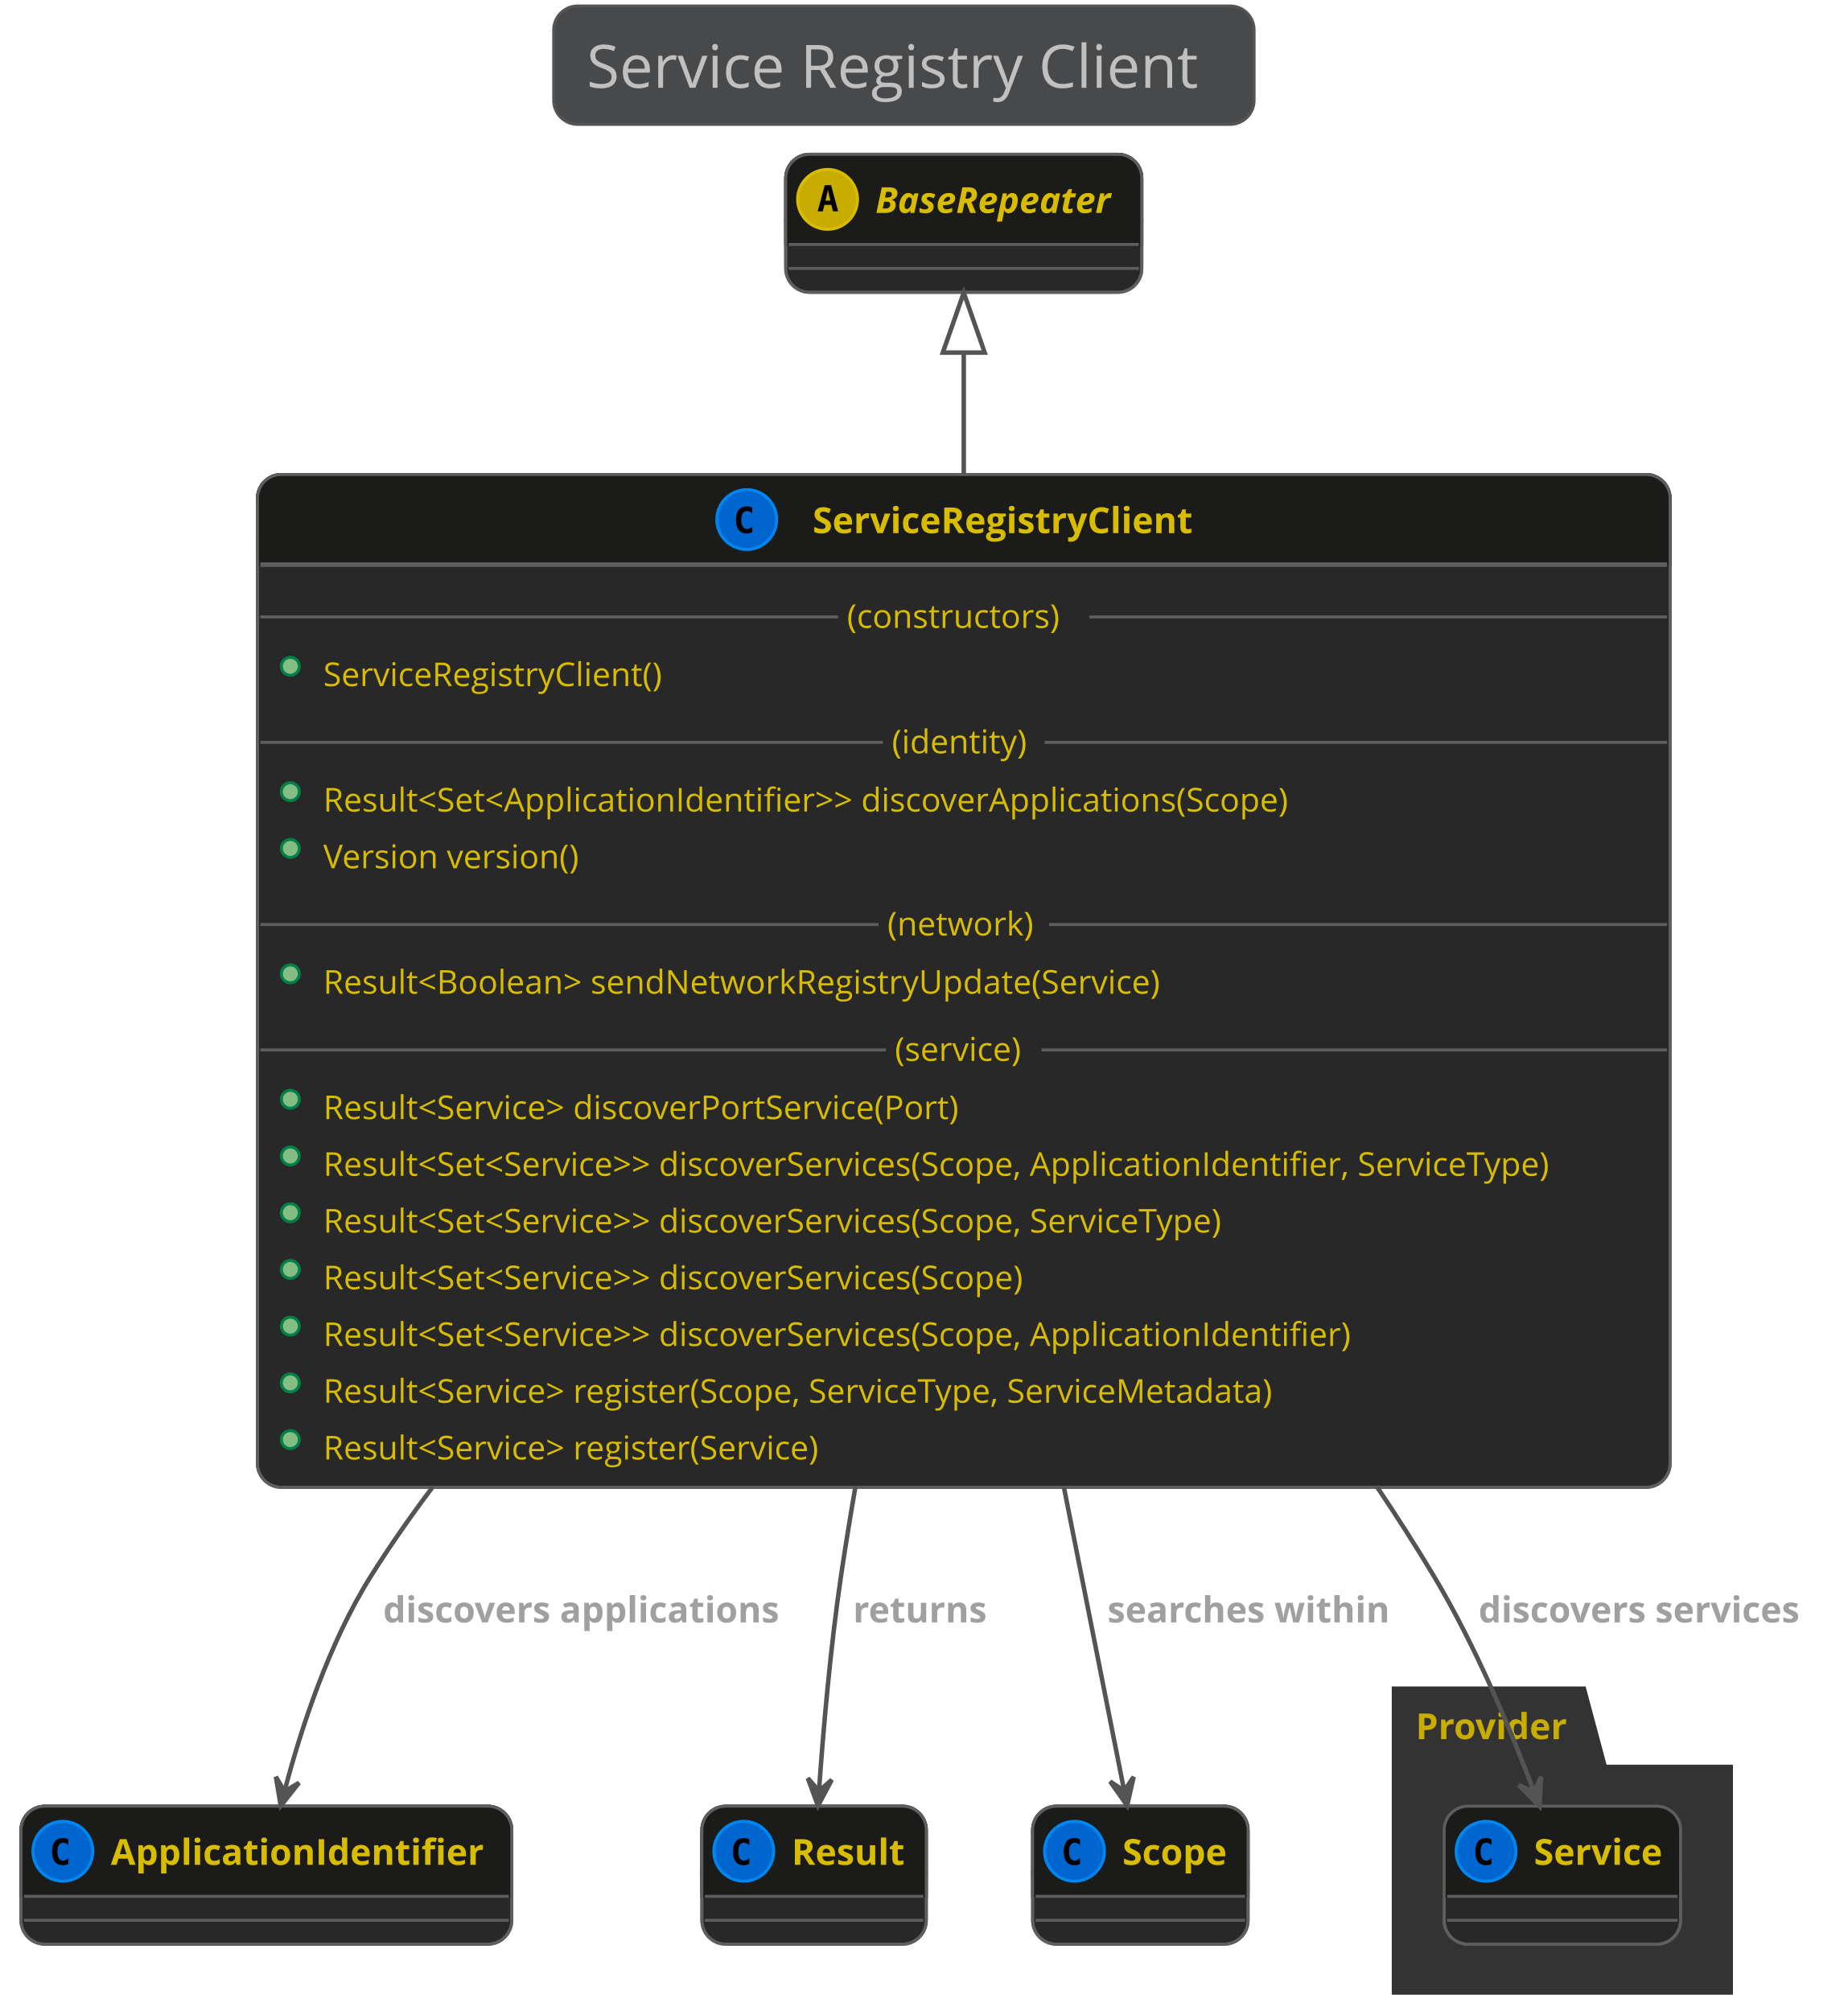
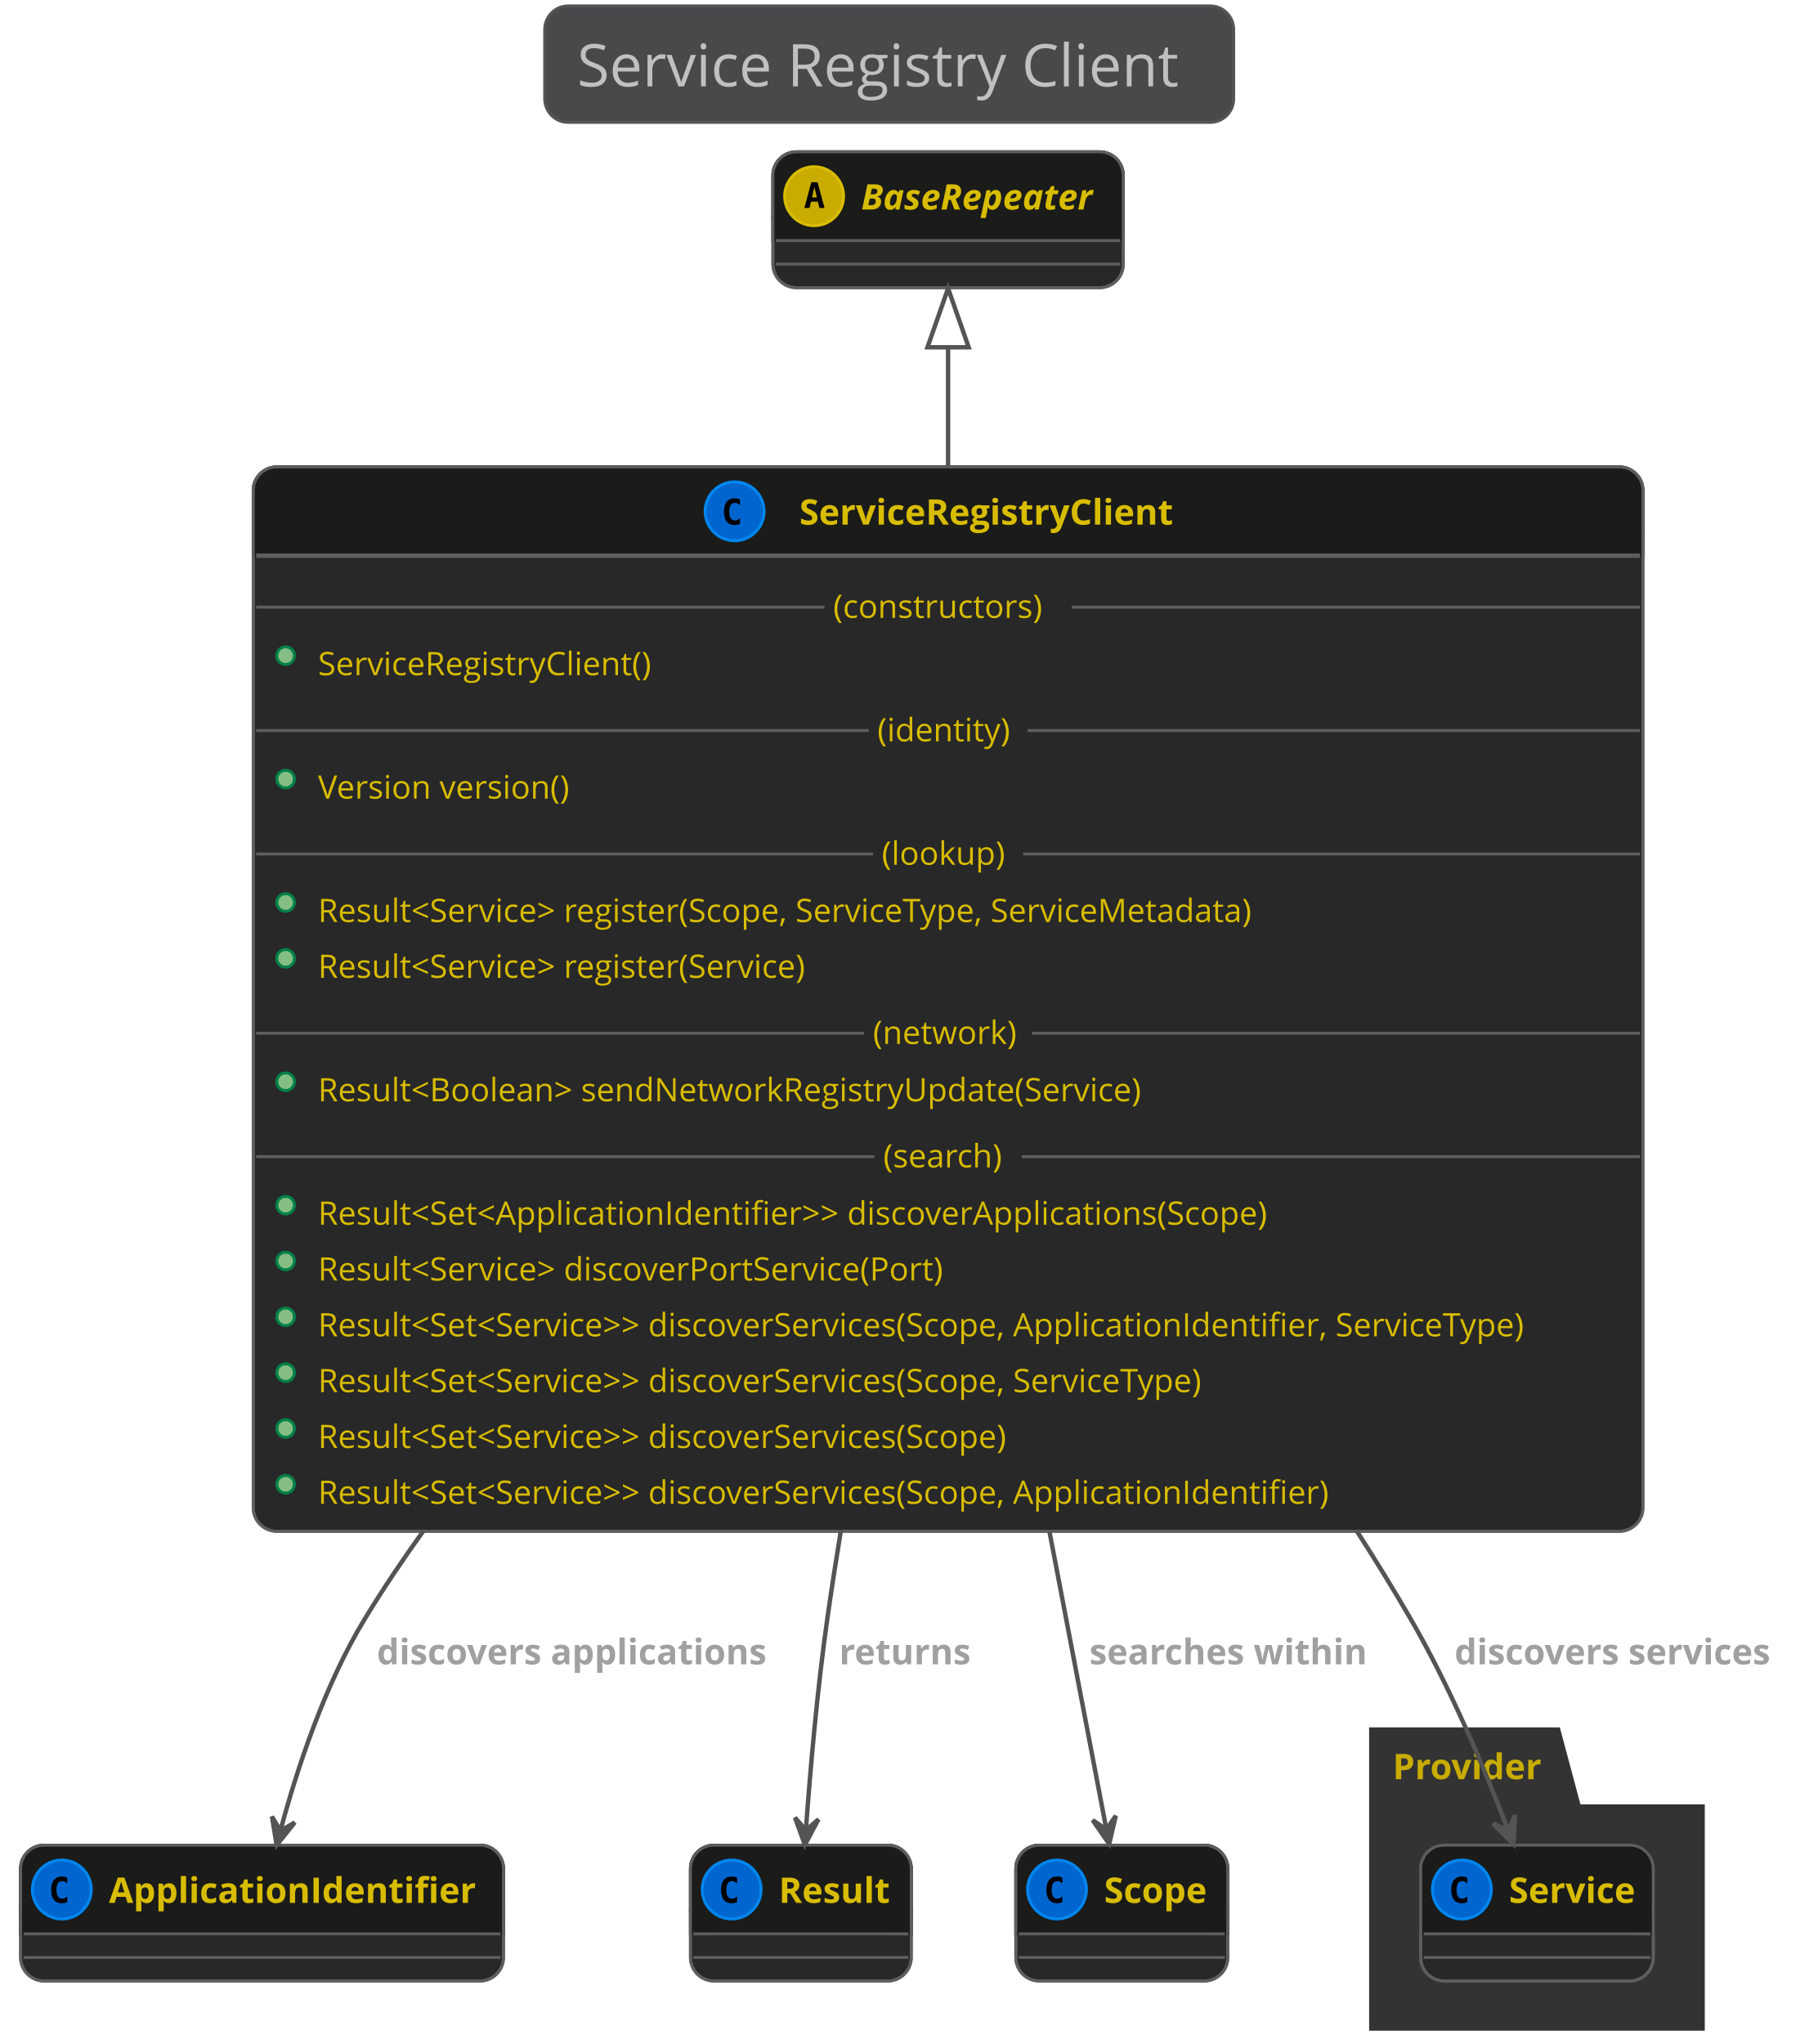
- <svg xmlns="http://www.w3.org/2000/svg" contentScriptType="application/ecmascript" contentStyleType="text/css" height="700px" preserveAspectRatio="none" style="width:643px;height:700px;background:#333333;" version="1.1" viewBox="0 0 643 700" width="643.75px" zoomAndPan="magnify">
+ <svg xmlns="http://www.w3.org/2000/svg" contentScriptType="application/ecmascript" contentStyleType="text/css" height="723.958px" preserveAspectRatio="none" style="width:643px;height:723px;background:#333333;" version="1.1" viewBox="0 0 643 723" width="643.75px" zoomAndPan="magnify">
  <defs />
  <g>
    <rect fill="#48494B" height="41.203" rx="8.333" ry="8.333" style="stroke:#545454;stroke-width:1.042;" width="243.75" x="192.708" y="2.083" />
    <text fill="#C0C0C0" font-family="Open Sans,Avenir,Nunito,Arial,Helvetica,SansSerif" font-size="20.833" lengthAdjust="spacing" textLength="220.833" x="204.167" y="30.558">Service Registry Client</text>
-     <polygon fill="#333333" points="485.417,588.078,551.042,588.078,558.333,615.299,602.083,615.299,602.083,693.286,485.417,693.286,485.417,588.078" style="stroke:#333333;stroke-width:2.083;" />
-     <line style="stroke:#333333;stroke-width:2.083;" x1="485.417" x2="558.333" y1="615.299" y2="615.299" />
-     <text fill="#C8AC00" font-family="Open Sans,Avenir,Nunito,Arial,Helvetica,SansSerif" font-size="12.5" font-weight="bold" lengthAdjust="spacing" textLength="53.125" x="492.708" y="605.371">Provider</text>
-     <rect fill="#282828" height="48.055" id="Provider.Service" rx="8.333" ry="8.333" style="stroke:#5E5E5E;stroke-width:1.042;" width="82.292" x="502.604" y="628.703" />
-     <rect fill="#1B1B1A" height="31.388" rx="8.333" ry="8.333" style="stroke:#1B1B1A;stroke-width:1.042;" width="82.292" x="502.604" y="628.703" />
-     <rect fill="#1B1B1A" height="8.333" style="stroke:#1B1B1A;stroke-width:1.042;" width="82.292" x="502.604" y="651.758" />
-     <rect fill="none" height="48.055" id="Provider.Service" rx="8.333" ry="8.333" style="stroke:#5E5E5E;stroke-width:1.042;" width="82.292" x="502.604" y="628.703" />
-     <ellipse cx="517.188" cy="644.397" fill="#0066CF" rx="10.417" ry="10.417" style="stroke:#0086EF;stroke-width:1.042;" />
-     <path d="M519.098,648.822 Q518.671,649.042 518.201,649.152 Q517.731,649.261 517.212,649.261 Q515.369,649.261 514.398,648.047 Q513.428,646.832 513.428,644.537 Q513.428,642.236 514.398,641.022 Q515.369,639.807 517.212,639.807 Q517.731,639.807 518.207,639.917 Q518.683,640.027 519.098,640.247 L519.098,642.249 Q518.634,641.821 518.198,641.623 Q517.761,641.425 517.297,641.425 Q516.309,641.425 515.805,642.209 Q515.302,642.993 515.302,644.537 Q515.302,646.075 515.805,646.86 Q516.309,647.644 517.297,647.644 Q517.761,647.644 518.198,647.446 Q518.634,647.247 519.098,646.82 Z " fill="#000000" />
-     <text fill="#D8BC00" font-family="Open Sans,Avenir,Nunito,Arial,Helvetica,SansSerif" font-size="12.5" font-weight="bold" lengthAdjust="spacing" textLength="44.792" x="533.854" y="649.121">Service</text>
-     <line style="stroke:#5E5E5E;stroke-width:1.042;" x1="503.646" x2="583.854" y1="660.091" y2="660.091" />
-     <line style="stroke:#5E5E5E;stroke-width:1.042;" x1="503.646" x2="583.854" y1="668.424" y2="668.424" />
+     <polygon fill="#333333" points="485.417,612.036,551.042,612.036,558.333,639.258,602.083,639.258,602.083,717.245,485.417,717.245,485.417,612.036" style="stroke:#333333;stroke-width:2.083;" />
+     <line style="stroke:#333333;stroke-width:2.083;" x1="485.417" x2="558.333" y1="639.258" y2="639.258" />
+     <text fill="#C8AC00" font-family="Open Sans,Avenir,Nunito,Arial,Helvetica,SansSerif" font-size="12.5" font-weight="bold" lengthAdjust="spacing" textLength="53.125" x="492.708" y="629.329">Provider</text>
+     <rect fill="#282828" height="48.055" id="Provider.Service" rx="8.333" ry="8.333" style="stroke:#5E5E5E;stroke-width:1.042;" width="82.292" x="502.604" y="652.661" />
+     <rect fill="#1B1B1A" height="31.388" rx="8.333" ry="8.333" style="stroke:#1B1B1A;stroke-width:1.042;" width="82.292" x="502.604" y="652.661" />
+     <rect fill="#1B1B1A" height="8.333" style="stroke:#1B1B1A;stroke-width:1.042;" width="82.292" x="502.604" y="675.716" />
+     <rect fill="none" height="48.055" id="Provider.Service" rx="8.333" ry="8.333" style="stroke:#5E5E5E;stroke-width:1.042;" width="82.292" x="502.604" y="652.661" />
+     <ellipse cx="517.188" cy="668.355" fill="#0066CF" rx="10.417" ry="10.417" style="stroke:#0086EF;stroke-width:1.042;" />
+     <path d="M519.098,672.78 Q518.671,673 518.201,673.11 Q517.731,673.22 517.212,673.22 Q515.369,673.22 514.398,672.005 Q513.428,670.791 513.428,668.496 Q513.428,666.195 514.398,664.98 Q515.369,663.765 517.212,663.765 Q517.731,663.765 518.207,663.875 Q518.683,663.985 519.098,664.205 L519.098,666.207 Q518.634,665.78 518.198,665.581 Q517.761,665.383 517.297,665.383 Q516.309,665.383 515.805,666.167 Q515.302,666.952 515.302,668.496 Q515.302,670.034 515.805,670.818 Q516.309,671.602 517.297,671.602 Q517.761,671.602 518.198,671.404 Q518.634,671.206 519.098,670.778 Z " fill="#000000" />
+     <text fill="#D8BC00" font-family="Open Sans,Avenir,Nunito,Arial,Helvetica,SansSerif" font-size="12.5" font-weight="bold" lengthAdjust="spacing" textLength="44.792" x="533.854" y="673.079">Service</text>
+     <line style="stroke:#5E5E5E;stroke-width:1.042;" x1="503.646" x2="583.854" y1="684.049" y2="684.049" />
+     <line style="stroke:#5E5E5E;stroke-width:1.042;" x1="503.646" x2="583.854" y1="692.383" y2="692.383" />
    <rect codeLine="6" fill="#282828" height="48.055" id="BaseRepeater" rx="8.333" ry="8.333" style="stroke:#5E5E5E;stroke-width:1.042;" width="123.958" x="273.438" y="53.703" />
    <rect fill="#1B1B1A" height="31.388" rx="8.333" ry="8.333" style="stroke:#1B1B1A;stroke-width:1.042;" width="123.958" x="273.438" y="53.703" />
    <rect fill="#1B1B1A" height="8.333" style="stroke:#1B1B1A;stroke-width:1.042;" width="123.958" x="273.438" y="76.758" />
    <rect codeLine="6" fill="none" height="48.055" id="BaseRepeater" rx="8.333" ry="8.333" style="stroke:#5E5E5E;stroke-width:1.042;" width="123.958" x="273.438" y="53.703" />
    <ellipse cx="288.021" cy="69.397" fill="#C8AC00" rx="10.417" ry="10.417" style="stroke:#D8BC00;stroke-width:1.042;" />
    <path d="M288.135,66.099 L287.286,69.828 L288.989,69.828 Z M287.036,64.451 L289.24,64.451 L291.699,73.564 L289.899,73.564 L289.337,71.311 L286.926,71.311 L286.377,73.564 L284.576,73.564 Z " fill="#000000" />
    <text fill="#D8BC00" font-family="Open Sans,Avenir,Nunito,Arial,Helvetica,SansSerif" font-size="12.5" font-style="italic" font-weight="bold" lengthAdjust="spacing" textLength="86.458" x="304.688" y="74.121">BaseRepeater</text>
    <line style="stroke:#5E5E5E;stroke-width:1.042;" x1="274.479" x2="396.354" y1="85.091" y2="85.091" />
    <line style="stroke:#5E5E5E;stroke-width:1.042;" x1="274.479" x2="396.354" y1="93.424" y2="93.424" />
-     <rect codeLine="13" fill="#282828" height="352.561" id="ServiceRegistryClient" rx="8.333" ry="8.333" style="stroke:#5E5E5E;stroke-width:1.042;" width="491.667" x="89.583" y="165.161" />
+     <rect codeLine="13" fill="#282828" height="376.473" id="ServiceRegistryClient" rx="8.333" ry="8.333" style="stroke:#5E5E5E;stroke-width:1.042;" width="491.667" x="89.583" y="165.161" />
    <rect fill="#1B1B1A" height="31.388" rx="8.333" ry="8.333" style="stroke:#1B1B1A;stroke-width:1.042;" width="491.667" x="89.583" y="165.161" />
    <rect fill="#1B1B1A" height="8.333" style="stroke:#1B1B1A;stroke-width:1.042;" width="491.667" x="89.583" y="188.216" />
-     <rect codeLine="13" fill="none" height="352.561" id="ServiceRegistryClient" rx="8.333" ry="8.333" style="stroke:#5E5E5E;stroke-width:1.042;" width="491.667" x="89.583" y="165.161" />
+     <rect codeLine="13" fill="none" height="376.473" id="ServiceRegistryClient" rx="8.333" ry="8.333" style="stroke:#5E5E5E;stroke-width:1.042;" width="491.667" x="89.583" y="165.161" />
    <ellipse cx="259.896" cy="180.855" fill="#0066CF" rx="10.417" ry="10.417" style="stroke:#0086EF;stroke-width:1.042;" />
    <path d="M261.806,185.28 Q261.379,185.5 260.909,185.61 Q260.439,185.72 259.92,185.72 Q258.077,185.72 257.106,184.505 Q256.136,183.291 256.136,180.996 Q256.136,178.695 257.106,177.48 Q258.077,176.266 259.92,176.266 Q260.439,176.266 260.915,176.375 Q261.391,176.485 261.806,176.705 L261.806,178.707 Q261.342,178.28 260.906,178.081 Q260.47,177.883 260.006,177.883 Q259.017,177.883 258.513,178.667 Q258.01,179.452 258.01,180.996 Q258.01,182.534 258.513,183.318 Q259.017,184.102 260.006,184.102 Q260.47,184.102 260.906,183.904 Q261.342,183.706 261.806,183.278 Z " fill="#000000" />
    <text fill="#D8BC00" font-family="Open Sans,Avenir,Nunito,Arial,Helvetica,SansSerif" font-size="12.5" font-weight="bold" lengthAdjust="spacing" textLength="136.458" x="282.812" y="185.579">ServiceRegistryClient</text>
    <line style="stroke:#5E5E5E;stroke-width:1.562;" x1="90.625" x2="580.208" y1="196.549" y2="196.549" />
    <ellipse cx="101.042" cy="231.919" fill="#84BE84" rx="3.125" ry="3.125" style="stroke:#038048;stroke-width:1.042;" />
    <text fill="#D8BC00" font-family="Open Sans,Avenir,Nunito,Arial,Helvetica,SansSerif" font-size="11.458" lengthAdjust="spacing" textLength="126.042" x="112.5" y="238.831">ServiceRegistryClient()</text>
    <line style="stroke:#5E5E5E;stroke-width:1.042;" x1="90.625" x2="291.667" y1="214.755" y2="214.755" />
    <text fill="#D8BC00" font-family="Open Sans,Avenir,Nunito,Arial,Helvetica,SansSerif" font-size="11.458" lengthAdjust="spacing" textLength="81.25" x="294.792" y="218.565">(constructors)</text>
    <line style="stroke:#5E5E5E;stroke-width:1.042;" x1="379.167" x2="580.208" y1="214.755" y2="214.755" />
    <ellipse cx="101.042" cy="275.576" fill="#84BE84" rx="3.125" ry="3.125" style="stroke:#038048;stroke-width:1.042;" />
-     <text fill="#D8BC00" font-family="Open Sans,Avenir,Nunito,Arial,Helvetica,SansSerif" font-size="11.458" lengthAdjust="spacing" textLength="364.583" x="112.5" y="282.487">Result&lt;Set&lt;ApplicationIdentifier&gt;&gt; discoverApplications(Scope)</text>
-     <ellipse cx="101.042" cy="295.321" fill="#84BE84" rx="3.125" ry="3.125" style="stroke:#038048;stroke-width:1.042;" />
-     <text fill="#D8BC00" font-family="Open Sans,Avenir,Nunito,Arial,Helvetica,SansSerif" font-size="11.458" lengthAdjust="spacing" textLength="95.833" x="112.5" y="302.232">Version version()</text>
+     <text fill="#D8BC00" font-family="Open Sans,Avenir,Nunito,Arial,Helvetica,SansSerif" font-size="11.458" lengthAdjust="spacing" textLength="95.833" x="112.5" y="282.487">Version version()</text>
    <line style="stroke:#5E5E5E;stroke-width:1.042;" x1="90.625" x2="307.292" y1="258.412" y2="258.412" />
    <text fill="#D8BC00" font-family="Open Sans,Avenir,Nunito,Arial,Helvetica,SansSerif" font-size="11.458" lengthAdjust="spacing" textLength="50" x="310.417" y="262.221">(identity)</text>
    <line style="stroke:#5E5E5E;stroke-width:1.042;" x1="363.542" x2="580.208" y1="258.412" y2="258.412" />
+     <ellipse cx="101.042" cy="319.232" fill="#84BE84" rx="3.125" ry="3.125" style="stroke:#038048;stroke-width:1.042;" />
+     <text fill="#D8BC00" font-family="Open Sans,Avenir,Nunito,Arial,Helvetica,SansSerif" font-size="11.458" lengthAdjust="spacing" textLength="350" x="112.5" y="326.143">Result&lt;Service&gt; register(Scope, ServiceType, ServiceMetadata)</text>
    <ellipse cx="101.042" cy="338.977" fill="#84BE84" rx="3.125" ry="3.125" style="stroke:#038048;stroke-width:1.042;" />
-     <text fill="#D8BC00" font-family="Open Sans,Avenir,Nunito,Arial,Helvetica,SansSerif" font-size="11.458" lengthAdjust="spacing" textLength="306.25" x="112.5" y="345.888">Result&lt;Boolean&gt; sendNetworkRegistryUpdate(Service)</text>
-     <line style="stroke:#5E5E5E;stroke-width:1.042;" x1="90.625" x2="305.729" y1="321.813" y2="321.813" />
-     <text fill="#D8BC00" font-family="Open Sans,Avenir,Nunito,Arial,Helvetica,SansSerif" font-size="11.458" lengthAdjust="spacing" textLength="53.125" x="308.854" y="325.623">(network)</text>
-     <line style="stroke:#5E5E5E;stroke-width:1.042;" x1="365.104" x2="580.208" y1="321.813" y2="321.813" />
+     <text fill="#D8BC00" font-family="Open Sans,Avenir,Nunito,Arial,Helvetica,SansSerif" font-size="11.458" lengthAdjust="spacing" textLength="187.5" x="112.5" y="345.888">Result&lt;Service&gt; register(Service)</text>
+     <line style="stroke:#5E5E5E;stroke-width:1.042;" x1="90.625" x2="308.854" y1="302.068" y2="302.068" />
+     <text fill="#D8BC00" font-family="Open Sans,Avenir,Nunito,Arial,Helvetica,SansSerif" font-size="11.458" lengthAdjust="spacing" textLength="46.875" x="311.979" y="305.878">(lookup)</text>
+     <line style="stroke:#5E5E5E;stroke-width:1.042;" x1="361.979" x2="580.208" y1="302.068" y2="302.068" />
    <ellipse cx="101.042" cy="382.634" fill="#84BE84" rx="3.125" ry="3.125" style="stroke:#038048;stroke-width:1.042;" />
-     <text fill="#D8BC00" font-family="Open Sans,Avenir,Nunito,Arial,Helvetica,SansSerif" font-size="11.458" lengthAdjust="spacing" textLength="237.5" x="112.5" y="389.545">Result&lt;Service&gt; discoverPortService(Port)</text>
-     <ellipse cx="101.042" cy="402.378" fill="#84BE84" rx="3.125" ry="3.125" style="stroke:#038048;stroke-width:1.042;" />
-     <text fill="#D8BC00" font-family="Open Sans,Avenir,Nunito,Arial,Helvetica,SansSerif" font-size="11.458" lengthAdjust="spacing" textLength="459.375" x="112.5" y="409.29">Result&lt;Set&lt;Service&gt;&gt; discoverServices(Scope, ApplicationIdentifier, ServiceType)</text>
-     <ellipse cx="101.042" cy="422.123" fill="#84BE84" rx="3.125" ry="3.125" style="stroke:#038048;stroke-width:1.042;" />
-     <text fill="#D8BC00" font-family="Open Sans,Avenir,Nunito,Arial,Helvetica,SansSerif" font-size="11.458" lengthAdjust="spacing" textLength="339.583" x="112.5" y="429.034">Result&lt;Set&lt;Service&gt;&gt; discoverServices(Scope, ServiceType)</text>
-     <ellipse cx="101.042" cy="441.868" fill="#84BE84" rx="3.125" ry="3.125" style="stroke:#038048;stroke-width:1.042;" />
-     <text fill="#D8BC00" font-family="Open Sans,Avenir,Nunito,Arial,Helvetica,SansSerif" font-size="11.458" lengthAdjust="spacing" textLength="266.667" x="112.5" y="448.779">Result&lt;Set&lt;Service&gt;&gt; discoverServices(Scope)</text>
-     <ellipse cx="101.042" cy="461.613" fill="#84BE84" rx="3.125" ry="3.125" style="stroke:#038048;stroke-width:1.042;" />
-     <text fill="#D8BC00" font-family="Open Sans,Avenir,Nunito,Arial,Helvetica,SansSerif" font-size="11.458" lengthAdjust="spacing" textLength="386.458" x="112.5" y="468.524">Result&lt;Set&lt;Service&gt;&gt; discoverServices(Scope, ApplicationIdentifier)</text>
-     <ellipse cx="101.042" cy="481.358" fill="#84BE84" rx="3.125" ry="3.125" style="stroke:#038048;stroke-width:1.042;" />
-     <text fill="#D8BC00" font-family="Open Sans,Avenir,Nunito,Arial,Helvetica,SansSerif" font-size="11.458" lengthAdjust="spacing" textLength="350" x="112.5" y="488.269">Result&lt;Service&gt; register(Scope, ServiceType, ServiceMetadata)</text>
-     <ellipse cx="101.042" cy="501.103" fill="#84BE84" rx="3.125" ry="3.125" style="stroke:#038048;stroke-width:1.042;" />
-     <text fill="#D8BC00" font-family="Open Sans,Avenir,Nunito,Arial,Helvetica,SansSerif" font-size="11.458" lengthAdjust="spacing" textLength="187.5" x="112.5" y="508.014">Result&lt;Service&gt; register(Service)</text>
-     <line style="stroke:#5E5E5E;stroke-width:1.042;" x1="90.625" x2="308.333" y1="365.469" y2="365.469" />
-     <text fill="#D8BC00" font-family="Open Sans,Avenir,Nunito,Arial,Helvetica,SansSerif" font-size="11.458" lengthAdjust="spacing" textLength="47.917" x="311.458" y="369.279">(service)</text>
-     <line style="stroke:#5E5E5E;stroke-width:1.042;" x1="362.5" x2="580.208" y1="365.469" y2="365.469" />
-     <rect fill="#282828" height="48.055" id="ApplicationIdentifier" rx="8.333" ry="8.333" style="stroke:#5E5E5E;stroke-width:1.042;" width="170.833" x="7.292" y="628.703" />
-     <rect fill="#1B1B1A" height="31.388" rx="8.333" ry="8.333" style="stroke:#1B1B1A;stroke-width:1.042;" width="170.833" x="7.292" y="628.703" />
-     <rect fill="#1B1B1A" height="8.333" style="stroke:#1B1B1A;stroke-width:1.042;" width="170.833" x="7.292" y="651.758" />
-     <rect fill="none" height="48.055" id="ApplicationIdentifier" rx="8.333" ry="8.333" style="stroke:#5E5E5E;stroke-width:1.042;" width="170.833" x="7.292" y="628.703" />
-     <ellipse cx="21.875" cy="644.397" fill="#0066CF" rx="10.417" ry="10.417" style="stroke:#0086EF;stroke-width:1.042;" />
-     <path d="M23.785,648.822 Q23.358,649.042 22.888,649.152 Q22.418,649.261 21.899,649.261 Q20.056,649.261 19.086,648.047 Q18.115,646.832 18.115,644.537 Q18.115,642.236 19.086,641.022 Q20.056,639.807 21.899,639.807 Q22.418,639.807 22.894,639.917 Q23.37,640.027 23.785,640.247 L23.785,642.249 Q23.322,641.821 22.885,641.623 Q22.449,641.425 21.985,641.425 Q20.996,641.425 20.493,642.209 Q19.989,642.993 19.989,644.537 Q19.989,646.075 20.493,646.86 Q20.996,647.644 21.985,647.644 Q22.449,647.644 22.885,647.446 Q23.322,647.247 23.785,646.82 Z " fill="#000000" />
-     <text fill="#D8BC00" font-family="Open Sans,Avenir,Nunito,Arial,Helvetica,SansSerif" font-size="12.5" font-weight="bold" lengthAdjust="spacing" textLength="133.333" x="38.542" y="649.121">ApplicationIdentifier</text>
-     <line style="stroke:#5E5E5E;stroke-width:1.042;" x1="8.333" x2="177.083" y1="660.091" y2="660.091" />
-     <line style="stroke:#5E5E5E;stroke-width:1.042;" x1="8.333" x2="177.083" y1="668.424" y2="668.424" />
-     <rect fill="#282828" height="48.055" id="Result" rx="8.333" ry="8.333" style="stroke:#5E5E5E;stroke-width:1.042;" width="78.125" x="244.271" y="628.703" />
-     <rect fill="#1B1B1A" height="31.388" rx="8.333" ry="8.333" style="stroke:#1B1B1A;stroke-width:1.042;" width="78.125" x="244.271" y="628.703" />
-     <rect fill="#1B1B1A" height="8.333" style="stroke:#1B1B1A;stroke-width:1.042;" width="78.125" x="244.271" y="651.758" />
-     <rect fill="none" height="48.055" id="Result" rx="8.333" ry="8.333" style="stroke:#5E5E5E;stroke-width:1.042;" width="78.125" x="244.271" y="628.703" />
-     <ellipse cx="258.854" cy="644.397" fill="#0066CF" rx="10.417" ry="10.417" style="stroke:#0086EF;stroke-width:1.042;" />
-     <path d="M260.765,648.822 Q260.337,649.042 259.867,649.152 Q259.397,649.261 258.879,649.261 Q257.035,649.261 256.065,648.047 Q255.094,646.832 255.094,644.537 Q255.094,642.236 256.065,641.022 Q257.035,639.807 258.879,639.807 Q259.397,639.807 259.873,639.917 Q260.349,640.027 260.765,640.247 L260.765,642.249 Q260.301,641.821 259.864,641.623 Q259.428,641.425 258.964,641.425 Q257.975,641.425 257.472,642.209 Q256.968,642.993 256.968,644.537 Q256.968,646.075 257.472,646.86 Q257.975,647.644 258.964,647.644 Q259.428,647.644 259.864,647.446 Q260.301,647.247 260.765,646.82 Z " fill="#000000" />
-     <text fill="#D8BC00" font-family="Open Sans,Avenir,Nunito,Arial,Helvetica,SansSerif" font-size="12.5" font-weight="bold" lengthAdjust="spacing" textLength="40.625" x="275.521" y="649.121">Result</text>
-     <line style="stroke:#5E5E5E;stroke-width:1.042;" x1="245.312" x2="321.354" y1="660.091" y2="660.091" />
-     <line style="stroke:#5E5E5E;stroke-width:1.042;" x1="245.312" x2="321.354" y1="668.424" y2="668.424" />
-     <rect fill="#282828" height="48.055" id="Scope" rx="8.333" ry="8.333" style="stroke:#5E5E5E;stroke-width:1.042;" width="75" x="359.375" y="628.703" />
-     <rect fill="#1B1B1A" height="31.388" rx="8.333" ry="8.333" style="stroke:#1B1B1A;stroke-width:1.042;" width="75" x="359.375" y="628.703" />
-     <rect fill="#1B1B1A" height="8.333" style="stroke:#1B1B1A;stroke-width:1.042;" width="75" x="359.375" y="651.758" />
-     <rect fill="none" height="48.055" id="Scope" rx="8.333" ry="8.333" style="stroke:#5E5E5E;stroke-width:1.042;" width="75" x="359.375" y="628.703" />
-     <ellipse cx="373.958" cy="644.397" fill="#0066CF" rx="10.417" ry="10.417" style="stroke:#0086EF;stroke-width:1.042;" />
-     <path d="M375.869,648.822 Q375.442,649.042 374.971,649.152 Q374.502,649.261 373.983,649.261 Q372.139,649.261 371.169,648.047 Q370.199,646.832 370.199,644.537 Q370.199,642.236 371.169,641.022 Q372.139,639.807 373.983,639.807 Q374.502,639.807 374.978,639.917 Q375.454,640.027 375.869,640.247 L375.869,642.249 Q375.405,641.821 374.969,641.623 Q374.532,641.425 374.068,641.425 Q373.079,641.425 372.576,642.209 Q372.072,642.993 372.072,644.537 Q372.072,646.075 372.576,646.86 Q373.079,647.644 374.068,647.644 Q374.532,647.644 374.969,647.446 Q375.405,647.247 375.869,646.82 Z " fill="#000000" />
-     <text fill="#D8BC00" font-family="Open Sans,Avenir,Nunito,Arial,Helvetica,SansSerif" font-size="12.5" font-weight="bold" lengthAdjust="spacing" textLength="37.5" x="390.625" y="649.121">Scope</text>
-     <line style="stroke:#5E5E5E;stroke-width:1.042;" x1="360.417" x2="433.333" y1="660.091" y2="660.091" />
-     <line style="stroke:#5E5E5E;stroke-width:1.042;" x1="360.417" x2="433.333" y1="668.424" y2="668.424" />
-     <path codeLine="8" d="M335.417,123.161 C335.417,135.547 335.417,149.786 335.417,164.942 " fill="none" id="BaseRepeater-backto-ServiceRegistryClient" style="stroke:#545454;stroke-width:1.562;" />
-     <polygon fill="none" points="328.125,122.734,335.417,101.901,342.708,122.734,328.125,122.734" style="stroke:#545454;stroke-width:1.562;" />
-     <path codeLine="9" d="M150.708,517.442 C143.021,527.63 135.781,538.005 129.167,548.495 C114.51,571.745 104.771,601.661 99.073,623.286 " fill="none" id="ServiceRegistryClient-to-ApplicationIdentifier" style="stroke:#545454;stroke-width:1.562;" />
-     <polygon fill="#545454" points="97.719,628.599,104.085,620.554,99.013,623.554,96.013,618.482,97.719,628.599" style="stroke:#545454;stroke-width:1.562;" />
-     <text fill="#A0A0A0" font-family="Open Sans,Avenir,Nunito,Arial,Helvetica,SansSerif" font-size="12.5" font-weight="bold" lengthAdjust="spacing" textLength="144.792" x="133.333" y="564.746">discovers applications</text>
-     <path codeLine="10" d="M479.052,517.276 C486.042,527.661 492.729,538.109 498.958,548.495 C513.458,572.672 525.854,602.39 533.906,623.703 " fill="none" id="ServiceRegistryClient-to-Provider.Service" style="stroke:#545454;stroke-width:1.562;" />
-     <polygon fill="#545454" points="535.75,628.661,536.36,618.42,533.921,623.784,528.557,621.346,535.75,628.661" style="stroke:#545454;stroke-width:1.562;" />
-     <text fill="#A0A0A0" font-family="Open Sans,Avenir,Nunito,Arial,Helvetica,SansSerif" font-size="12.5" font-weight="bold" lengthAdjust="spacing" textLength="117.708" x="514.583" y="564.746">discovers services</text>
-     <path codeLine="11" d="M297.76,517.255 C295.927,527.807 294.229,538.276 292.708,548.495 C288.979,573.63 286.51,602.453 285.042,623.224 " fill="none" id="ServiceRegistryClient-to-Result" style="stroke:#545454;stroke-width:1.562;" />
-     <polygon fill="#545454" points="284.677,628.599,289.475,619.531,285.033,623.403,281.161,618.961,284.677,628.599" style="stroke:#545454;stroke-width:1.562;" />
-     <text fill="#A0A0A0" font-family="Open Sans,Avenir,Nunito,Arial,Helvetica,SansSerif" font-size="12.5" font-weight="bold" lengthAdjust="spacing" textLength="46.875" x="296.875" y="564.746">returns</text>
-     <path codeLine="12" d="M370.188,517.276 C378.406,558.63 386.229,598.015 391.25,623.317 " fill="none" id="ServiceRegistryClient-to-Scope" style="stroke:#545454;stroke-width:1.562;" />
-     <polygon fill="#545454" points="392.281,628.495,394.545,618.488,391.268,623.386,386.371,620.109,392.281,628.495" style="stroke:#545454;stroke-width:1.562;" />
-     <text fill="#A0A0A0" font-family="Open Sans,Avenir,Nunito,Arial,Helvetica,SansSerif" font-size="12.5" font-weight="bold" lengthAdjust="spacing" textLength="101.042" x="385.417" y="564.746">searches within</text>
+     <text fill="#D8BC00" font-family="Open Sans,Avenir,Nunito,Arial,Helvetica,SansSerif" font-size="11.458" lengthAdjust="spacing" textLength="306.25" x="112.5" y="389.545">Result&lt;Boolean&gt; sendNetworkRegistryUpdate(Service)</text>
+     <line style="stroke:#5E5E5E;stroke-width:1.042;" x1="90.625" x2="305.729" y1="365.469" y2="365.469" />
+     <text fill="#D8BC00" font-family="Open Sans,Avenir,Nunito,Arial,Helvetica,SansSerif" font-size="11.458" lengthAdjust="spacing" textLength="53.125" x="308.854" y="369.279">(network)</text>
+     <line style="stroke:#5E5E5E;stroke-width:1.042;" x1="365.104" x2="580.208" y1="365.469" y2="365.469" />
+     <ellipse cx="101.042" cy="426.29" fill="#84BE84" rx="3.125" ry="3.125" style="stroke:#038048;stroke-width:1.042;" />
+     <text fill="#D8BC00" font-family="Open Sans,Avenir,Nunito,Arial,Helvetica,SansSerif" font-size="11.458" lengthAdjust="spacing" textLength="364.583" x="112.5" y="433.201">Result&lt;Set&lt;ApplicationIdentifier&gt;&gt; discoverApplications(Scope)</text>
+     <ellipse cx="101.042" cy="446.035" fill="#84BE84" rx="3.125" ry="3.125" style="stroke:#038048;stroke-width:1.042;" />
+     <text fill="#D8BC00" font-family="Open Sans,Avenir,Nunito,Arial,Helvetica,SansSerif" font-size="11.458" lengthAdjust="spacing" textLength="237.5" x="112.5" y="452.946">Result&lt;Service&gt; discoverPortService(Port)</text>
+     <ellipse cx="101.042" cy="465.78" fill="#84BE84" rx="3.125" ry="3.125" style="stroke:#038048;stroke-width:1.042;" />
+     <text fill="#D8BC00" font-family="Open Sans,Avenir,Nunito,Arial,Helvetica,SansSerif" font-size="11.458" lengthAdjust="spacing" textLength="459.375" x="112.5" y="472.691">Result&lt;Set&lt;Service&gt;&gt; discoverServices(Scope, ApplicationIdentifier, ServiceType)</text>
+     <ellipse cx="101.042" cy="485.524" fill="#84BE84" rx="3.125" ry="3.125" style="stroke:#038048;stroke-width:1.042;" />
+     <text fill="#D8BC00" font-family="Open Sans,Avenir,Nunito,Arial,Helvetica,SansSerif" font-size="11.458" lengthAdjust="spacing" textLength="339.583" x="112.5" y="492.436">Result&lt;Set&lt;Service&gt;&gt; discoverServices(Scope, ServiceType)</text>
+     <ellipse cx="101.042" cy="505.269" fill="#84BE84" rx="3.125" ry="3.125" style="stroke:#038048;stroke-width:1.042;" />
+     <text fill="#D8BC00" font-family="Open Sans,Avenir,Nunito,Arial,Helvetica,SansSerif" font-size="11.458" lengthAdjust="spacing" textLength="266.667" x="112.5" y="512.181">Result&lt;Set&lt;Service&gt;&gt; discoverServices(Scope)</text>
+     <ellipse cx="101.042" cy="525.014" fill="#84BE84" rx="3.125" ry="3.125" style="stroke:#038048;stroke-width:1.042;" />
+     <text fill="#D8BC00" font-family="Open Sans,Avenir,Nunito,Arial,Helvetica,SansSerif" font-size="11.458" lengthAdjust="spacing" textLength="386.458" x="112.5" y="531.926">Result&lt;Set&lt;Service&gt;&gt; discoverServices(Scope, ApplicationIdentifier)</text>
+     <line style="stroke:#5E5E5E;stroke-width:1.042;" x1="90.625" x2="309.375" y1="409.126" y2="409.126" />
+     <text fill="#D8BC00" font-family="Open Sans,Avenir,Nunito,Arial,Helvetica,SansSerif" font-size="11.458" lengthAdjust="spacing" textLength="45.833" x="312.5" y="412.935">(search)</text>
+     <line style="stroke:#5E5E5E;stroke-width:1.042;" x1="361.458" x2="580.208" y1="409.126" y2="409.126" />
+     <rect fill="#282828" height="48.055" id="ApplicationIdentifier" rx="8.333" ry="8.333" style="stroke:#5E5E5E;stroke-width:1.042;" width="170.833" x="7.292" y="652.661" />
+     <rect fill="#1B1B1A" height="31.388" rx="8.333" ry="8.333" style="stroke:#1B1B1A;stroke-width:1.042;" width="170.833" x="7.292" y="652.661" />
+     <rect fill="#1B1B1A" height="8.333" style="stroke:#1B1B1A;stroke-width:1.042;" width="170.833" x="7.292" y="675.716" />
+     <rect fill="none" height="48.055" id="ApplicationIdentifier" rx="8.333" ry="8.333" style="stroke:#5E5E5E;stroke-width:1.042;" width="170.833" x="7.292" y="652.661" />
+     <ellipse cx="21.875" cy="668.355" fill="#0066CF" rx="10.417" ry="10.417" style="stroke:#0086EF;stroke-width:1.042;" />
+     <path d="M23.785,672.78 Q23.358,673 22.888,673.11 Q22.418,673.22 21.899,673.22 Q20.056,673.22 19.086,672.005 Q18.115,670.791 18.115,668.496 Q18.115,666.195 19.086,664.98 Q20.056,663.765 21.899,663.765 Q22.418,663.765 22.894,663.875 Q23.37,663.985 23.785,664.205 L23.785,666.207 Q23.322,665.78 22.885,665.581 Q22.449,665.383 21.985,665.383 Q20.996,665.383 20.493,666.167 Q19.989,666.952 19.989,668.496 Q19.989,670.034 20.493,670.818 Q20.996,671.602 21.985,671.602 Q22.449,671.602 22.885,671.404 Q23.322,671.206 23.785,670.778 Z " fill="#000000" />
+     <text fill="#D8BC00" font-family="Open Sans,Avenir,Nunito,Arial,Helvetica,SansSerif" font-size="12.5" font-weight="bold" lengthAdjust="spacing" textLength="133.333" x="38.542" y="673.079">ApplicationIdentifier</text>
+     <line style="stroke:#5E5E5E;stroke-width:1.042;" x1="8.333" x2="177.083" y1="684.049" y2="684.049" />
+     <line style="stroke:#5E5E5E;stroke-width:1.042;" x1="8.333" x2="177.083" y1="692.383" y2="692.383" />
+     <rect fill="#282828" height="48.055" id="Result" rx="8.333" ry="8.333" style="stroke:#5E5E5E;stroke-width:1.042;" width="78.125" x="244.271" y="652.661" />
+     <rect fill="#1B1B1A" height="31.388" rx="8.333" ry="8.333" style="stroke:#1B1B1A;stroke-width:1.042;" width="78.125" x="244.271" y="652.661" />
+     <rect fill="#1B1B1A" height="8.333" style="stroke:#1B1B1A;stroke-width:1.042;" width="78.125" x="244.271" y="675.716" />
+     <rect fill="none" height="48.055" id="Result" rx="8.333" ry="8.333" style="stroke:#5E5E5E;stroke-width:1.042;" width="78.125" x="244.271" y="652.661" />
+     <ellipse cx="258.854" cy="668.355" fill="#0066CF" rx="10.417" ry="10.417" style="stroke:#0086EF;stroke-width:1.042;" />
+     <path d="M260.765,672.78 Q260.337,673 259.867,673.11 Q259.397,673.22 258.879,673.22 Q257.035,673.22 256.065,672.005 Q255.094,670.791 255.094,668.496 Q255.094,666.195 256.065,664.98 Q257.035,663.765 258.879,663.765 Q259.397,663.765 259.873,663.875 Q260.349,663.985 260.765,664.205 L260.765,666.207 Q260.301,665.78 259.864,665.581 Q259.428,665.383 258.964,665.383 Q257.975,665.383 257.472,666.167 Q256.968,666.952 256.968,668.496 Q256.968,670.034 257.472,670.818 Q257.975,671.602 258.964,671.602 Q259.428,671.602 259.864,671.404 Q260.301,671.206 260.765,670.778 Z " fill="#000000" />
+     <text fill="#D8BC00" font-family="Open Sans,Avenir,Nunito,Arial,Helvetica,SansSerif" font-size="12.5" font-weight="bold" lengthAdjust="spacing" textLength="40.625" x="275.521" y="673.079">Result</text>
+     <line style="stroke:#5E5E5E;stroke-width:1.042;" x1="245.312" x2="321.354" y1="684.049" y2="684.049" />
+     <line style="stroke:#5E5E5E;stroke-width:1.042;" x1="245.312" x2="321.354" y1="692.383" y2="692.383" />
+     <rect fill="#282828" height="48.055" id="Scope" rx="8.333" ry="8.333" style="stroke:#5E5E5E;stroke-width:1.042;" width="75" x="359.375" y="652.661" />
+     <rect fill="#1B1B1A" height="31.388" rx="8.333" ry="8.333" style="stroke:#1B1B1A;stroke-width:1.042;" width="75" x="359.375" y="652.661" />
+     <rect fill="#1B1B1A" height="8.333" style="stroke:#1B1B1A;stroke-width:1.042;" width="75" x="359.375" y="675.716" />
+     <rect fill="none" height="48.055" id="Scope" rx="8.333" ry="8.333" style="stroke:#5E5E5E;stroke-width:1.042;" width="75" x="359.375" y="652.661" />
+     <ellipse cx="373.958" cy="668.355" fill="#0066CF" rx="10.417" ry="10.417" style="stroke:#0086EF;stroke-width:1.042;" />
+     <path d="M375.869,672.78 Q375.442,673 374.971,673.11 Q374.502,673.22 373.983,673.22 Q372.139,673.22 371.169,672.005 Q370.199,670.791 370.199,668.496 Q370.199,666.195 371.169,664.98 Q372.139,663.765 373.983,663.765 Q374.502,663.765 374.978,663.875 Q375.454,663.985 375.869,664.205 L375.869,666.207 Q375.405,665.78 374.969,665.581 Q374.532,665.383 374.068,665.383 Q373.079,665.383 372.576,666.167 Q372.072,666.952 372.072,668.496 Q372.072,670.034 372.576,670.818 Q373.079,671.602 374.068,671.602 Q374.532,671.602 374.969,671.404 Q375.405,671.206 375.869,670.778 Z " fill="#000000" />
+     <text fill="#D8BC00" font-family="Open Sans,Avenir,Nunito,Arial,Helvetica,SansSerif" font-size="12.5" font-weight="bold" lengthAdjust="spacing" textLength="37.5" x="390.625" y="673.079">Scope</text>
+     <line style="stroke:#5E5E5E;stroke-width:1.042;" x1="360.417" x2="433.333" y1="684.049" y2="684.049" />
+     <line style="stroke:#5E5E5E;stroke-width:1.042;" x1="360.417" x2="433.333" y1="692.383" y2="692.383" />
+     <path codeLine="8" d="M335.417,123.203 C335.417,135.547 335.417,149.776 335.417,164.974 " fill="none" id="BaseRepeater-backto-ServiceRegistryClient" style="stroke:#545454;stroke-width:1.562;" />
+     <polygon fill="none" points="328.125,122.849,335.417,102.015,342.708,122.849,328.125,122.849" style="stroke:#545454;stroke-width:1.562;" />
+     <path codeLine="9" d="M149.865,541.411 C142.51,551.63 135.552,561.995 129.167,572.453 C114.833,595.901 105.052,625.807 99.26,647.359 " fill="none" id="ServiceRegistryClient-to-ApplicationIdentifier" style="stroke:#545454;stroke-width:1.562;" />
+     <polygon fill="#545454" points="97.875,652.651,104.286,644.641,99.198,647.613,96.225,642.525,97.875,652.651" style="stroke:#545454;stroke-width:1.562;" />
+     <text fill="#A0A0A0" font-family="Open Sans,Avenir,Nunito,Arial,Helvetica,SansSerif" font-size="12.5" font-weight="bold" lengthAdjust="spacing" textLength="144.792" x="133.333" y="588.704">discovers applications</text>
+     <path codeLine="10" d="M479.854,541.307 C486.542,551.692 492.948,562.12 498.958,572.453 C513.031,596.672 525.406,626.14 533.552,647.37 " fill="none" id="ServiceRegistryClient-to-Provider.Service" style="stroke:#545454;stroke-width:1.562;" />
+     <polygon fill="#545454" points="535.438,652.307,535.982,642.062,533.578,647.442,528.198,645.038,535.438,652.307" style="stroke:#545454;stroke-width:1.562;" />
+     <text fill="#A0A0A0" font-family="Open Sans,Avenir,Nunito,Arial,Helvetica,SansSerif" font-size="12.5" font-weight="bold" lengthAdjust="spacing" textLength="117.708" x="514.583" y="588.704">discovers services</text>
+     <path codeLine="11" d="M297.521,541.203 C295.792,551.765 294.167,562.234 292.708,572.453 C289.115,597.609 286.625,626.432 285.125,647.192 " fill="none" id="ServiceRegistryClient-to-Result" style="stroke:#545454;stroke-width:1.562;" />
+     <polygon fill="#545454" points="284.75,652.567,289.574,643.513,285.121,647.372,281.262,642.919,284.75,652.567" style="stroke:#545454;stroke-width:1.562;" />
+     <text fill="#A0A0A0" font-family="Open Sans,Avenir,Nunito,Arial,Helvetica,SansSerif" font-size="12.5" font-weight="bold" lengthAdjust="spacing" textLength="46.875" x="296.875" y="588.704">returns</text>
+     <path codeLine="12" d="M371.26,541.62 C379.177,583.026 386.625,621.984 391.427,647.099 " fill="none" id="ServiceRegistryClient-to-Scope" style="stroke:#545454;stroke-width:1.562;" />
+     <polygon fill="#545454" points="392.417,652.245,394.742,642.252,391.435,647.129,386.558,643.822,392.417,652.245" style="stroke:#545454;stroke-width:1.562;" />
+     <text fill="#A0A0A0" font-family="Open Sans,Avenir,Nunito,Arial,Helvetica,SansSerif" font-size="12.5" font-weight="bold" lengthAdjust="spacing" textLength="101.042" x="385.417" y="588.704">searches within</text>
  </g>
</svg>
